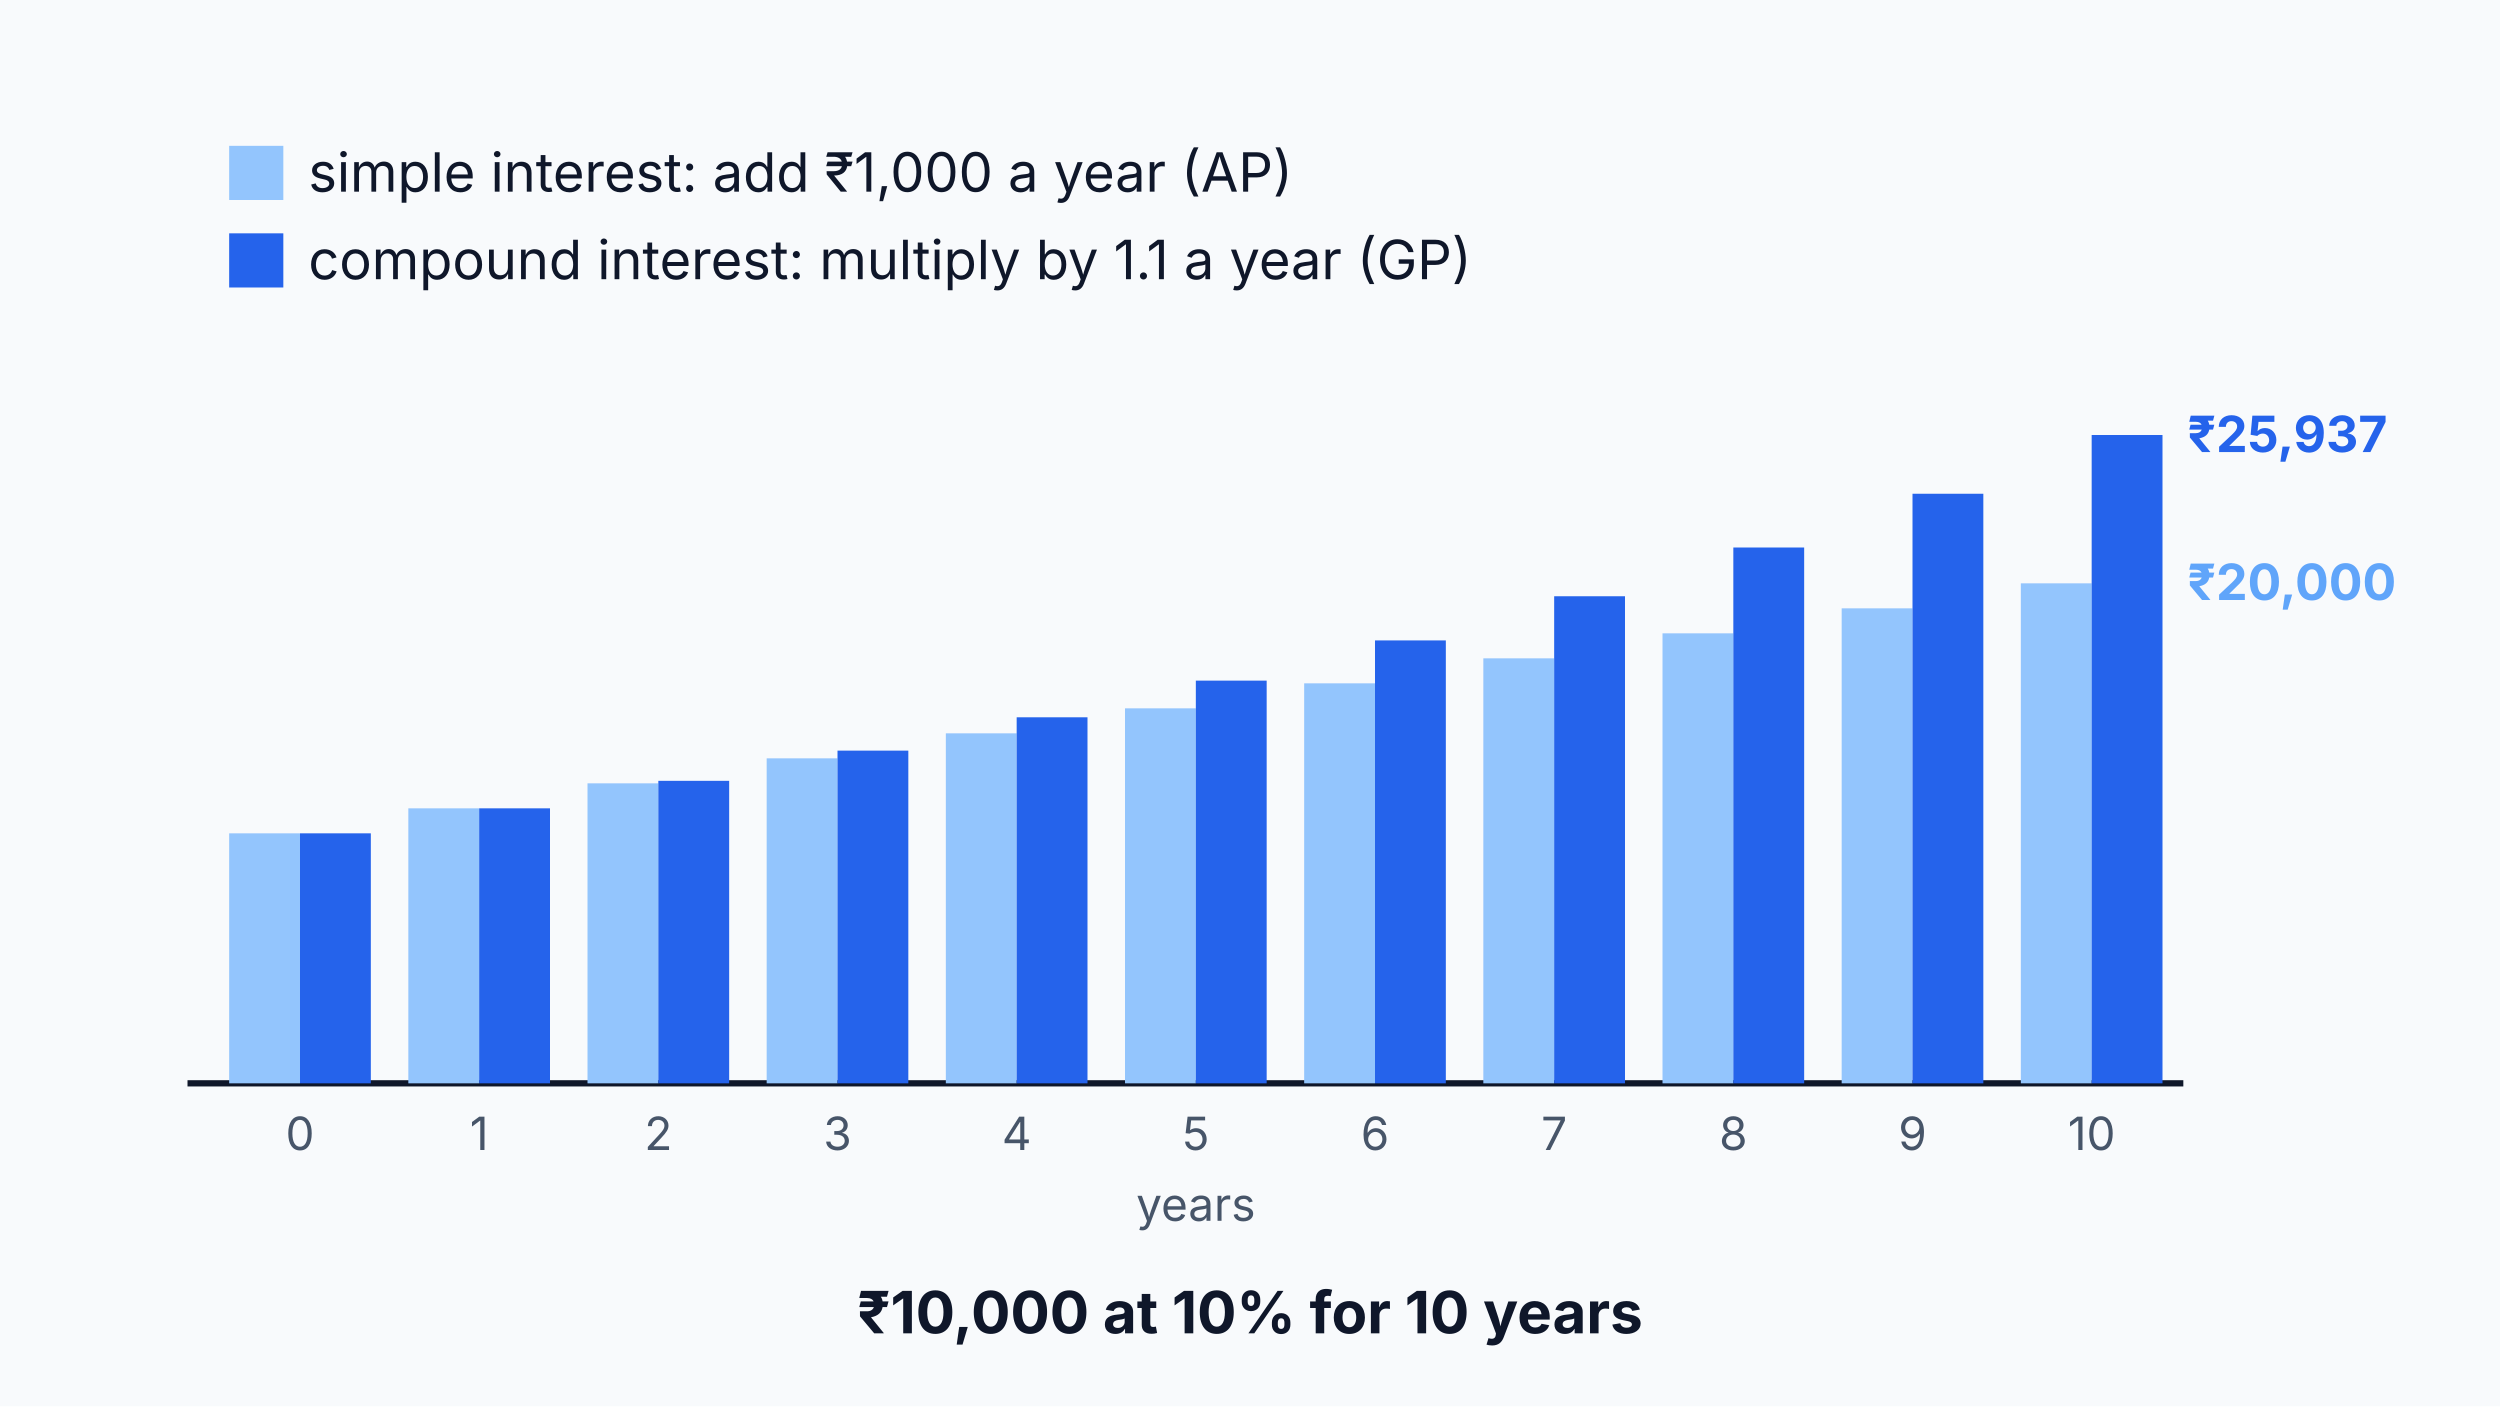
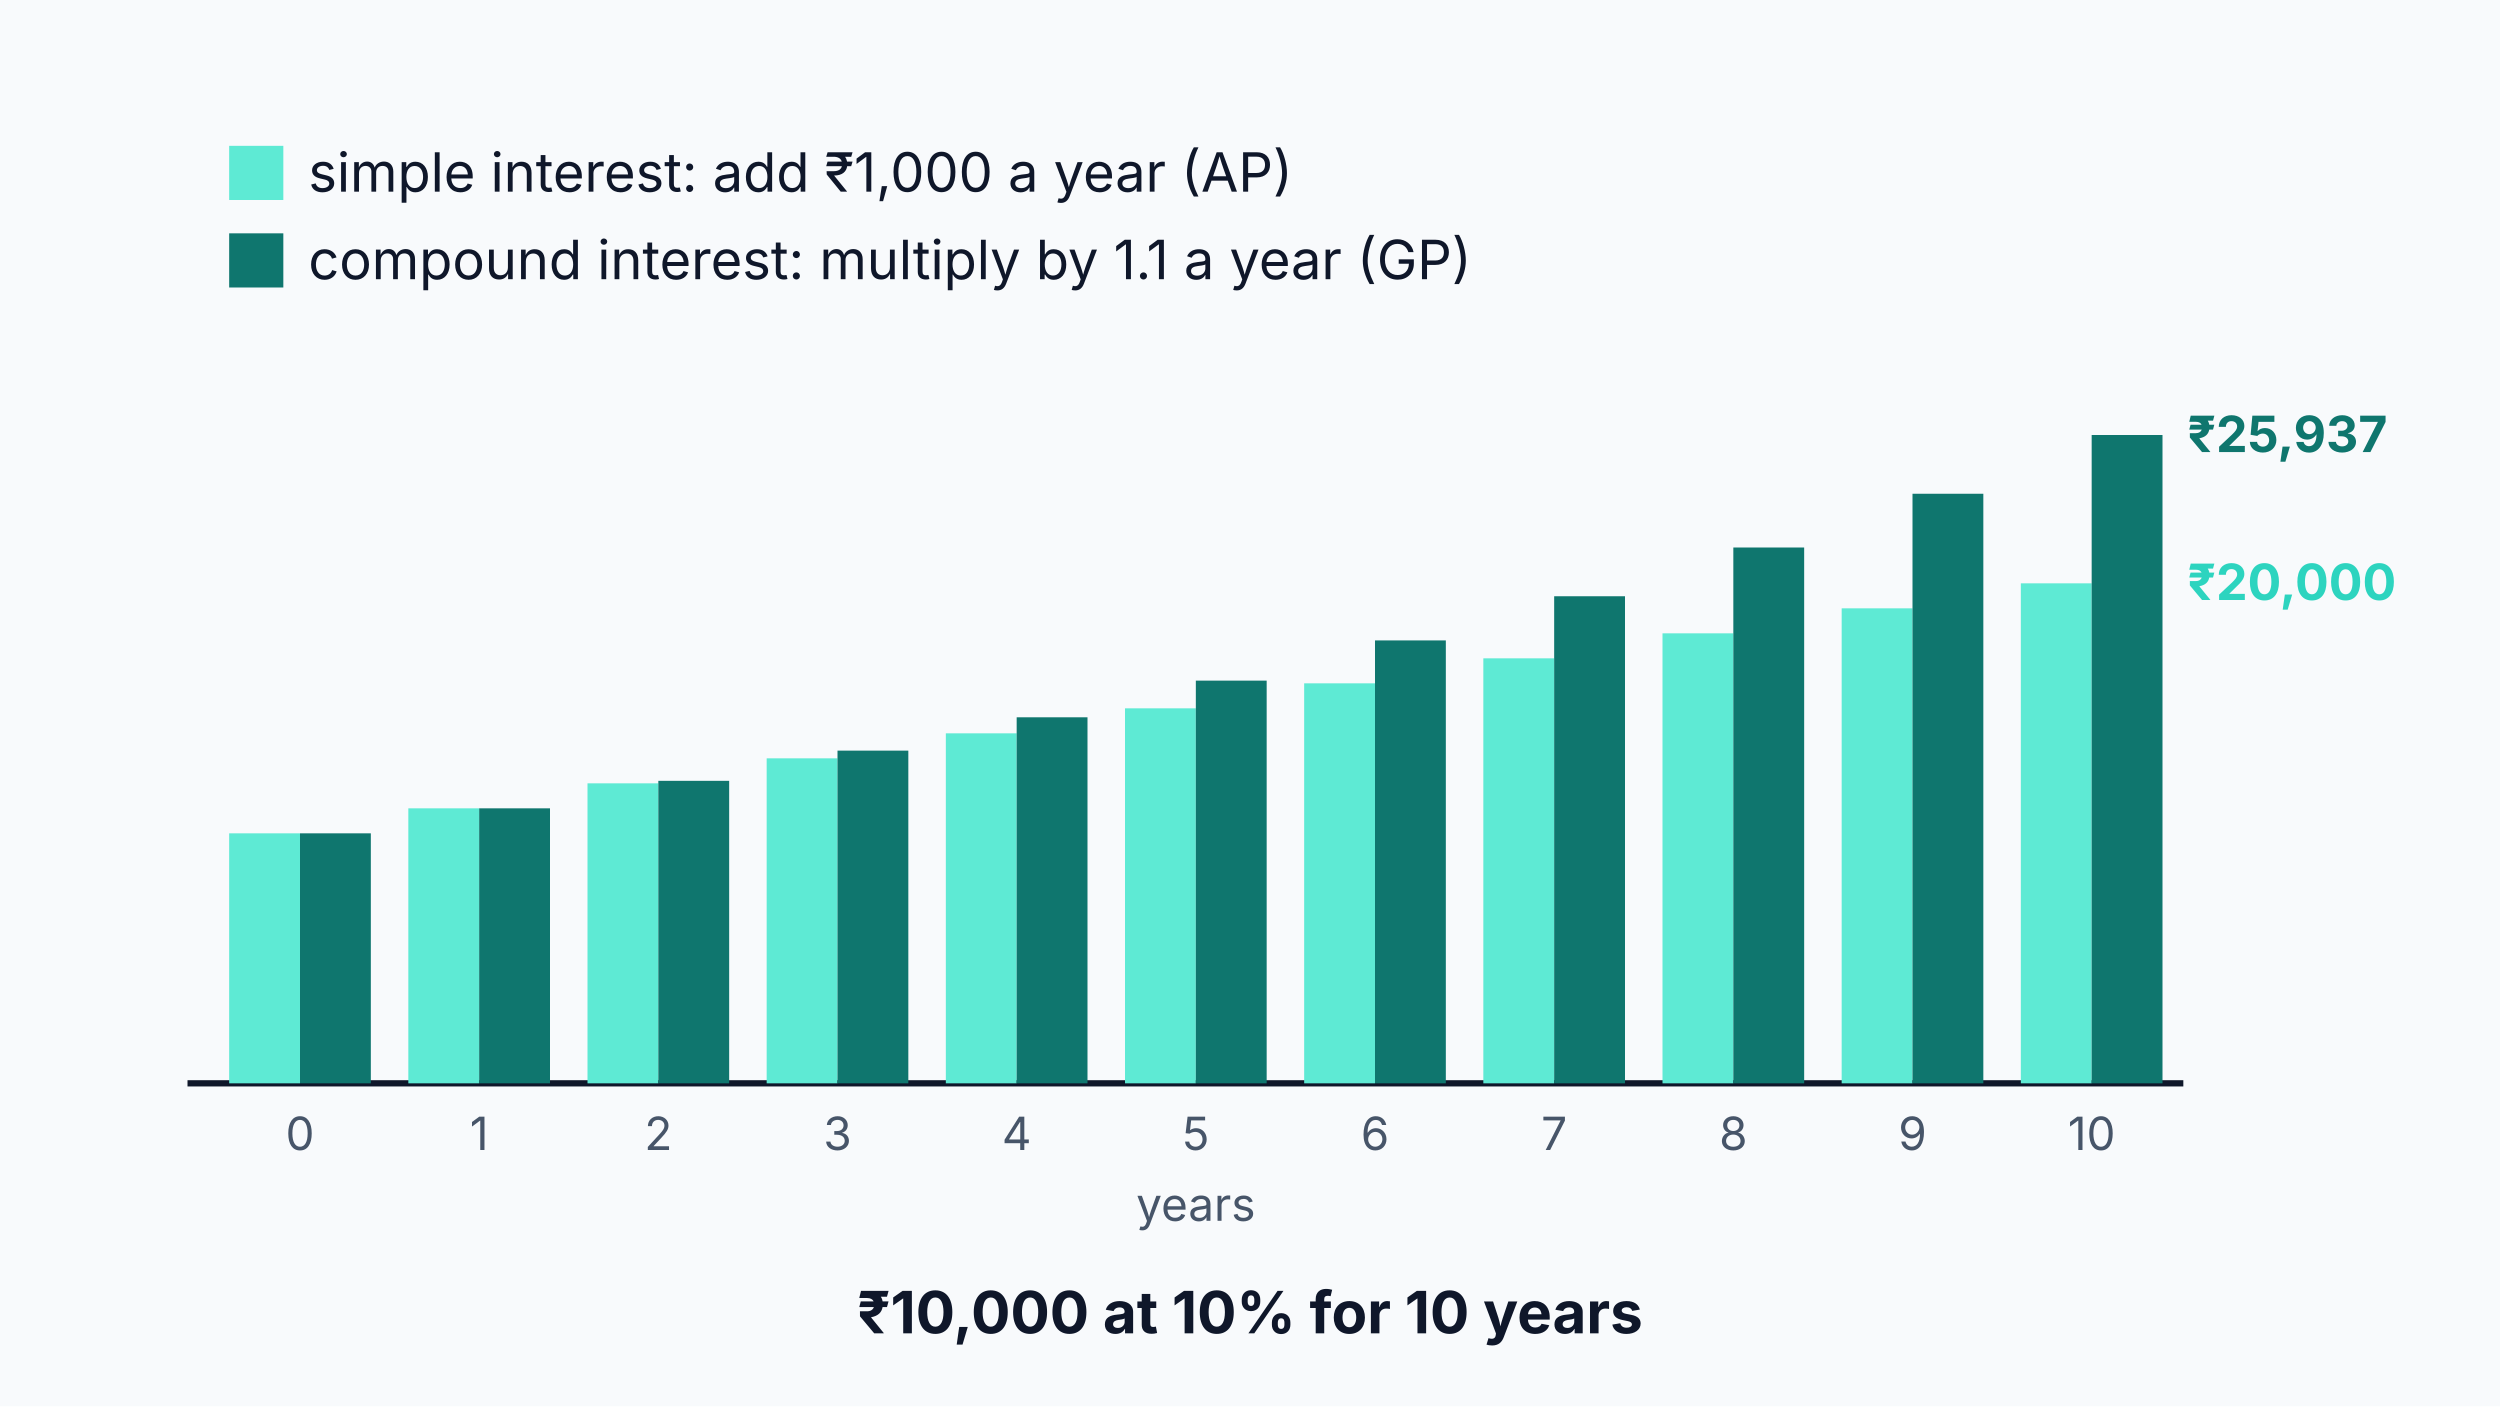
<svg xmlns="http://www.w3.org/2000/svg" viewBox="0 0 1200 675" font-family="Inter, Arial, sans-serif">
  <rect width="1200" height="675" fill="#F8FAFC" />
  <line x1="90" y1="520" x2="1048" y2="520" stroke="#0F172A" stroke-width="3" />
-   <rect x="110" y="400.0" width="34" height="120.0" fill="#93C5FD" />
-   <rect x="144" y="400.0" width="34" height="120.0" fill="#2563EB" />
+   <rect x="110" y="400.0" width="34" height="120.0" fill="#5EEAD4" />
+   <rect x="144" y="400.0" width="34" height="120.0" fill="#0F766E" />
  <text x="144" y="552" text-anchor="middle" font-size="22" fill="#475569">0</text>
-   <rect x="196" y="388.0" width="34" height="132.0" fill="#93C5FD" />
-   <rect x="230" y="388.0" width="34" height="132.0" fill="#2563EB" />
+   <rect x="196" y="388.0" width="34" height="132.0" fill="#5EEAD4" />
+   <rect x="230" y="388.0" width="34" height="132.0" fill="#0F766E" />
  <text x="230" y="552" text-anchor="middle" font-size="22" fill="#475569">1</text>
-   <rect x="282" y="376.0" width="34" height="144.0" fill="#93C5FD" />
-   <rect x="316" y="374.8" width="34" height="145.2" fill="#2563EB" />
+   <rect x="282" y="376.0" width="34" height="144.0" fill="#5EEAD4" />
+   <rect x="316" y="374.8" width="34" height="145.2" fill="#0F766E" />
  <text x="316" y="552" text-anchor="middle" font-size="22" fill="#475569">2</text>
-   <rect x="368" y="364.0" width="34" height="156.0" fill="#93C5FD" />
-   <rect x="402" y="360.3" width="34" height="159.7" fill="#2563EB" />
+   <rect x="368" y="364.0" width="34" height="156.0" fill="#5EEAD4" />
+   <rect x="402" y="360.3" width="34" height="159.7" fill="#0F766E" />
  <text x="402" y="552" text-anchor="middle" font-size="22" fill="#475569">3</text>
-   <rect x="454" y="352.0" width="34" height="168.0" fill="#93C5FD" />
-   <rect x="488" y="344.3" width="34" height="175.7" fill="#2563EB" />
+   <rect x="454" y="352.0" width="34" height="168.0" fill="#5EEAD4" />
+   <rect x="488" y="344.3" width="34" height="175.7" fill="#0F766E" />
  <text x="488" y="552" text-anchor="middle" font-size="22" fill="#475569">4</text>
-   <rect x="540" y="340.0" width="34" height="180.0" fill="#93C5FD" />
-   <rect x="574" y="326.7" width="34" height="193.3" fill="#2563EB" />
+   <rect x="540" y="340.0" width="34" height="180.0" fill="#5EEAD4" />
+   <rect x="574" y="326.7" width="34" height="193.3" fill="#0F766E" />
  <text x="574" y="552" text-anchor="middle" font-size="22" fill="#475569">5</text>
-   <rect x="626" y="328.0" width="34" height="192.0" fill="#93C5FD" />
-   <rect x="660" y="307.4" width="34" height="212.6" fill="#2563EB" />
+   <rect x="626" y="328.0" width="34" height="192.0" fill="#5EEAD4" />
+   <rect x="660" y="307.4" width="34" height="212.6" fill="#0F766E" />
  <text x="660" y="552" text-anchor="middle" font-size="22" fill="#475569">6</text>
-   <rect x="712" y="316.0" width="34" height="204.0" fill="#93C5FD" />
-   <rect x="746" y="286.2" width="34" height="233.8" fill="#2563EB" />
+   <rect x="712" y="316.0" width="34" height="204.0" fill="#5EEAD4" />
+   <rect x="746" y="286.2" width="34" height="233.8" fill="#0F766E" />
  <text x="746" y="552" text-anchor="middle" font-size="22" fill="#475569">7</text>
-   <rect x="798" y="304.0" width="34" height="216.0" fill="#93C5FD" />
-   <rect x="832" y="262.8" width="34" height="257.2" fill="#2563EB" />
+   <rect x="798" y="304.0" width="34" height="216.0" fill="#5EEAD4" />
+   <rect x="832" y="262.8" width="34" height="257.2" fill="#0F766E" />
  <text x="832" y="552" text-anchor="middle" font-size="22" fill="#475569">8</text>
-   <rect x="884" y="292.0" width="34" height="228.0" fill="#93C5FD" />
-   <rect x="918" y="237.0" width="34" height="283.0" fill="#2563EB" />
+   <rect x="884" y="292.0" width="34" height="228.0" fill="#5EEAD4" />
+   <rect x="918" y="237.0" width="34" height="283.0" fill="#0F766E" />
  <text x="918" y="552" text-anchor="middle" font-size="22" fill="#475569">9</text>
-   <rect x="970" y="280.0" width="34" height="240.0" fill="#93C5FD" />
-   <rect x="1004" y="208.8" width="34" height="311.2" fill="#2563EB" />
+   <rect x="970" y="280.0" width="34" height="240.0" fill="#5EEAD4" />
+   <rect x="1004" y="208.8" width="34" height="311.2" fill="#0F766E" />
  <text x="1004" y="552" text-anchor="middle" font-size="22" fill="#475569">10</text>
-   <text x="1050" y="217" font-size="24" font-weight="700" fill="#2563EB">₹25,937</text>
-   <text x="1050" y="288" font-size="24" font-weight="700" fill="#60A5FA">₹20,000</text>
+   <text x="1050" y="217" font-size="24" font-weight="700" fill="#0F766E">₹25,937</text>
+   <text x="1050" y="288" font-size="24" font-weight="700" fill="#2DD4BF">₹20,000</text>
  <text x="574" y="586" text-anchor="middle" font-size="22" fill="#475569">years</text>
-   <rect x="110" y="70" width="26" height="26" fill="#93C5FD" />
+   <rect x="110" y="70" width="26" height="26" fill="#5EEAD4" />
  <text x="148" y="92" font-size="26" fill="#0F172A">simple interest: add ₹1,000 a year (AP)</text>
-   <rect x="110" y="112" width="26" height="26" fill="#2563EB" />
+   <rect x="110" y="112" width="26" height="26" fill="#0F766E" />
  <text x="148" y="134" font-size="26" fill="#0F172A">compound interest: multiply by 1.1 a year (GP)</text>
  <text x="600" y="640" text-anchor="middle" font-size="28" font-weight="700" fill="#0F172A">₹10,000 at 10% for 10 years</text>
</svg>
